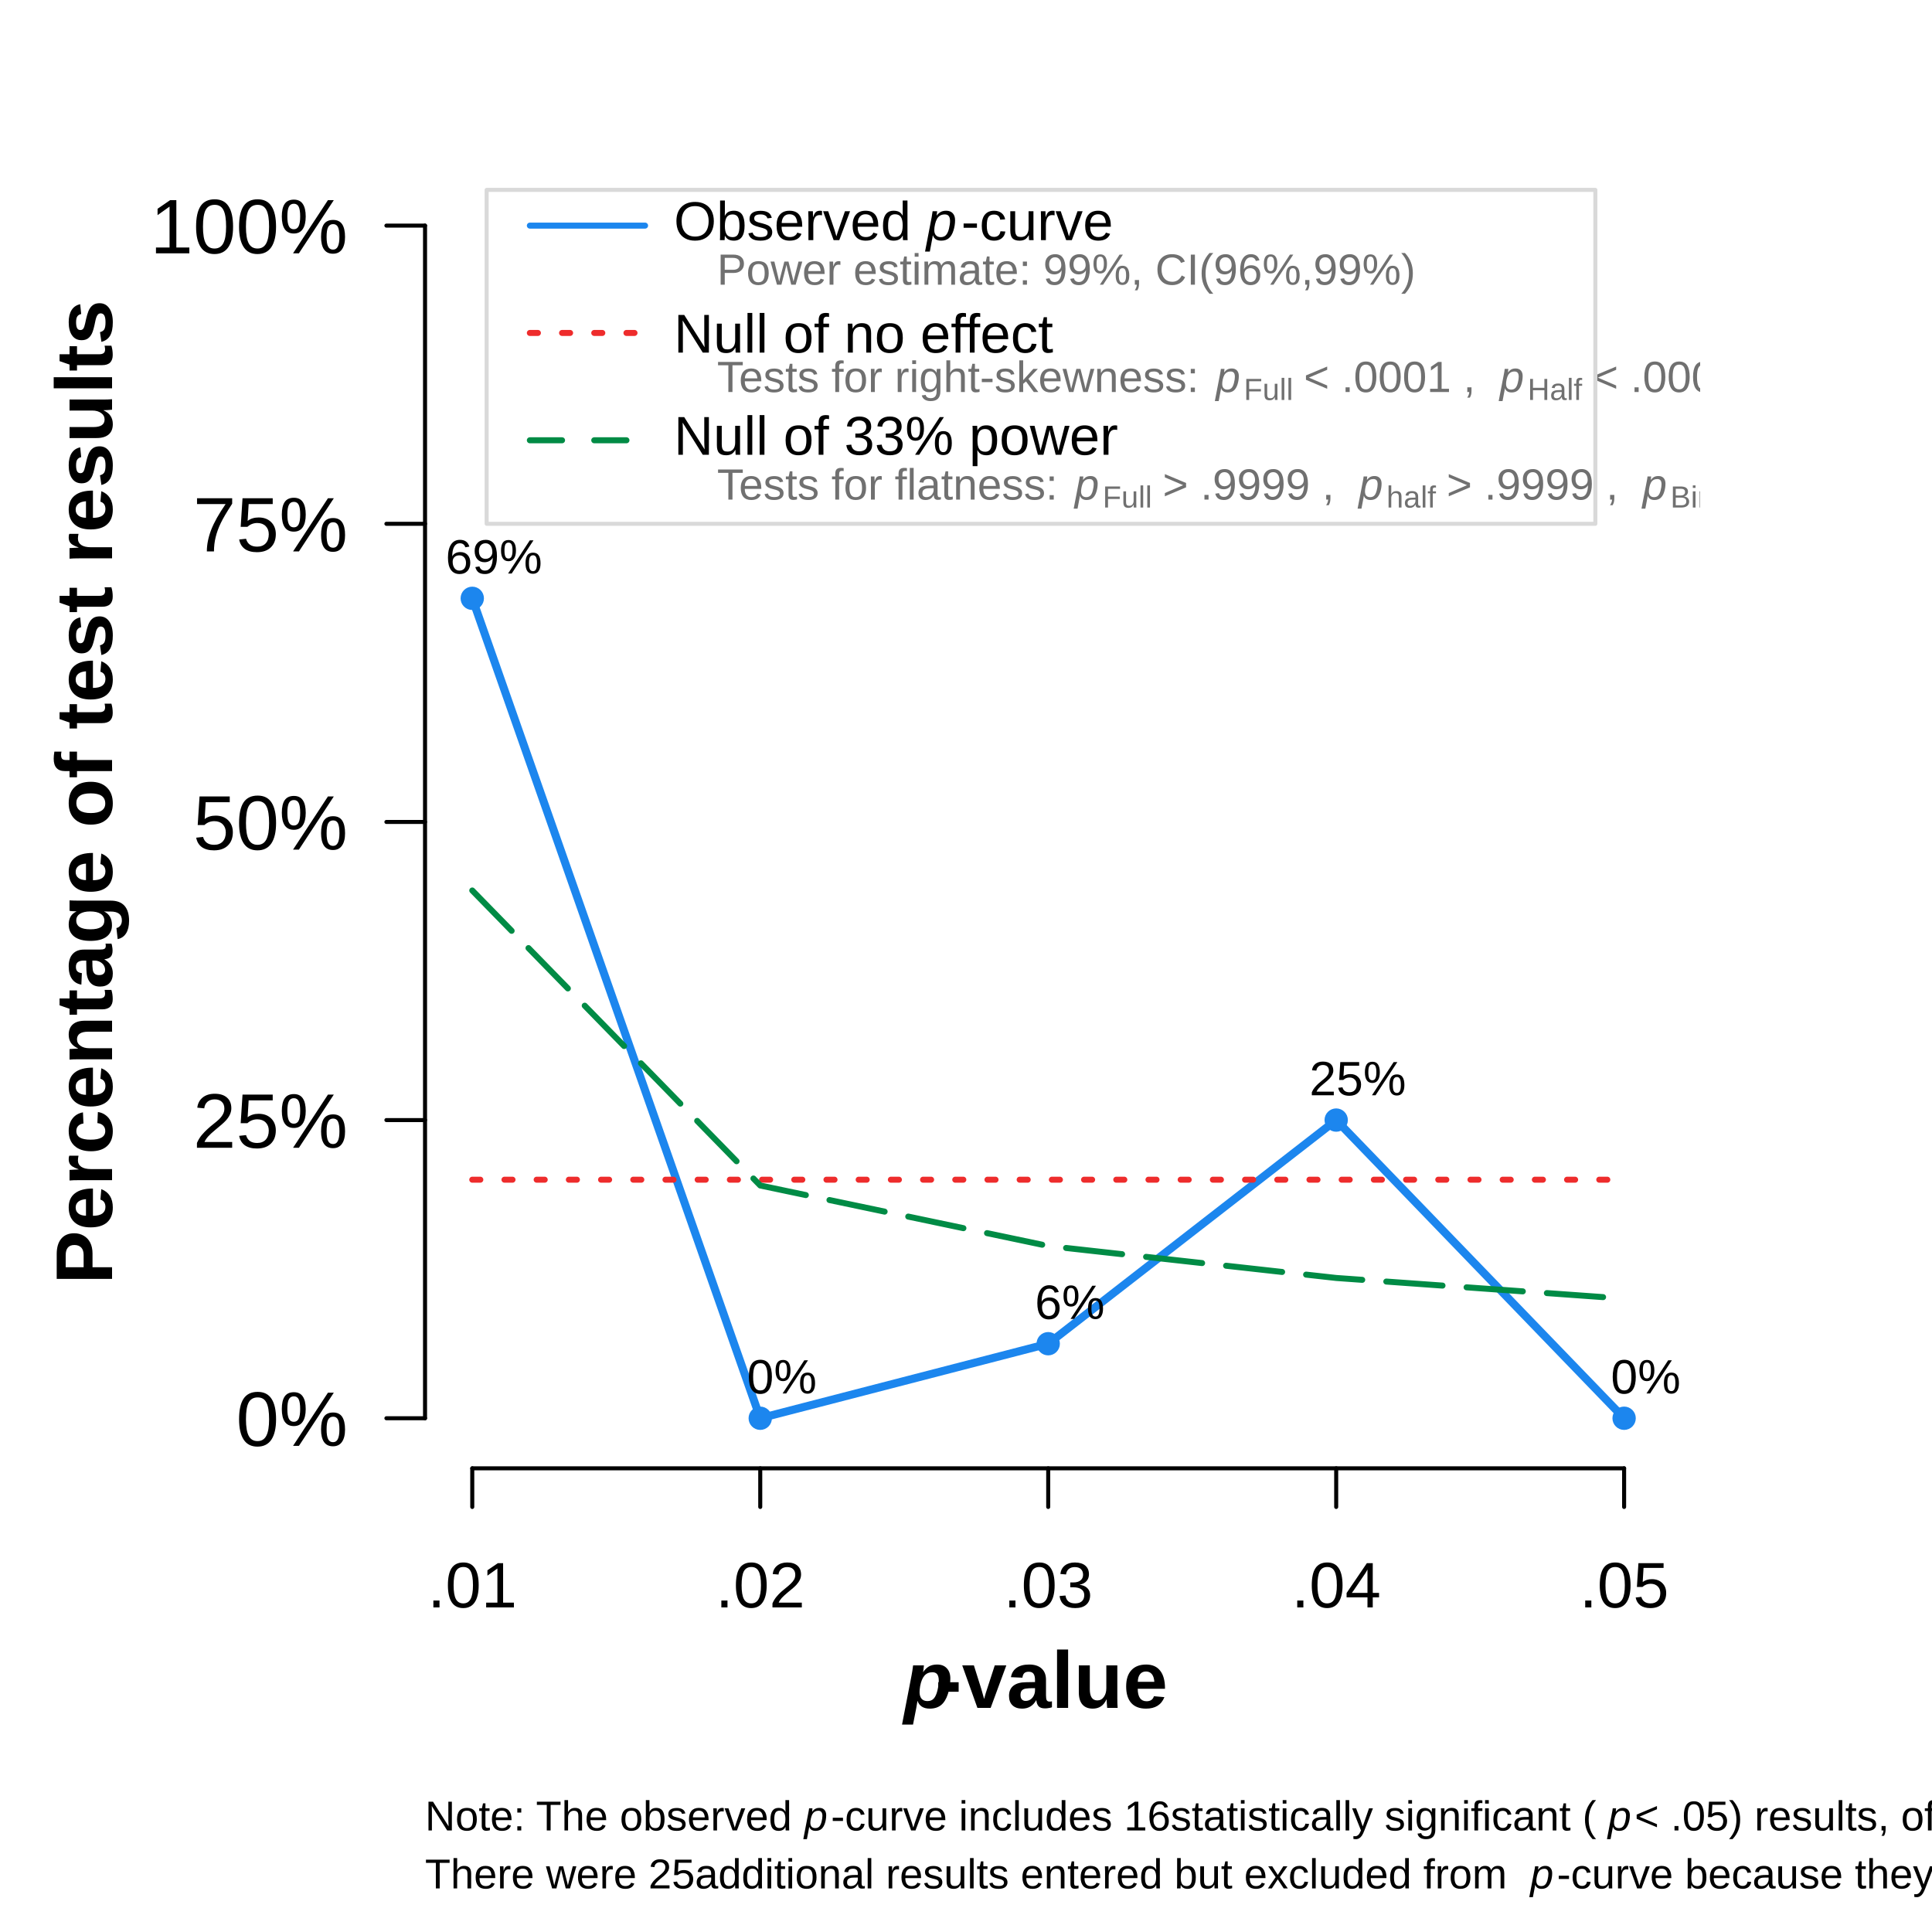
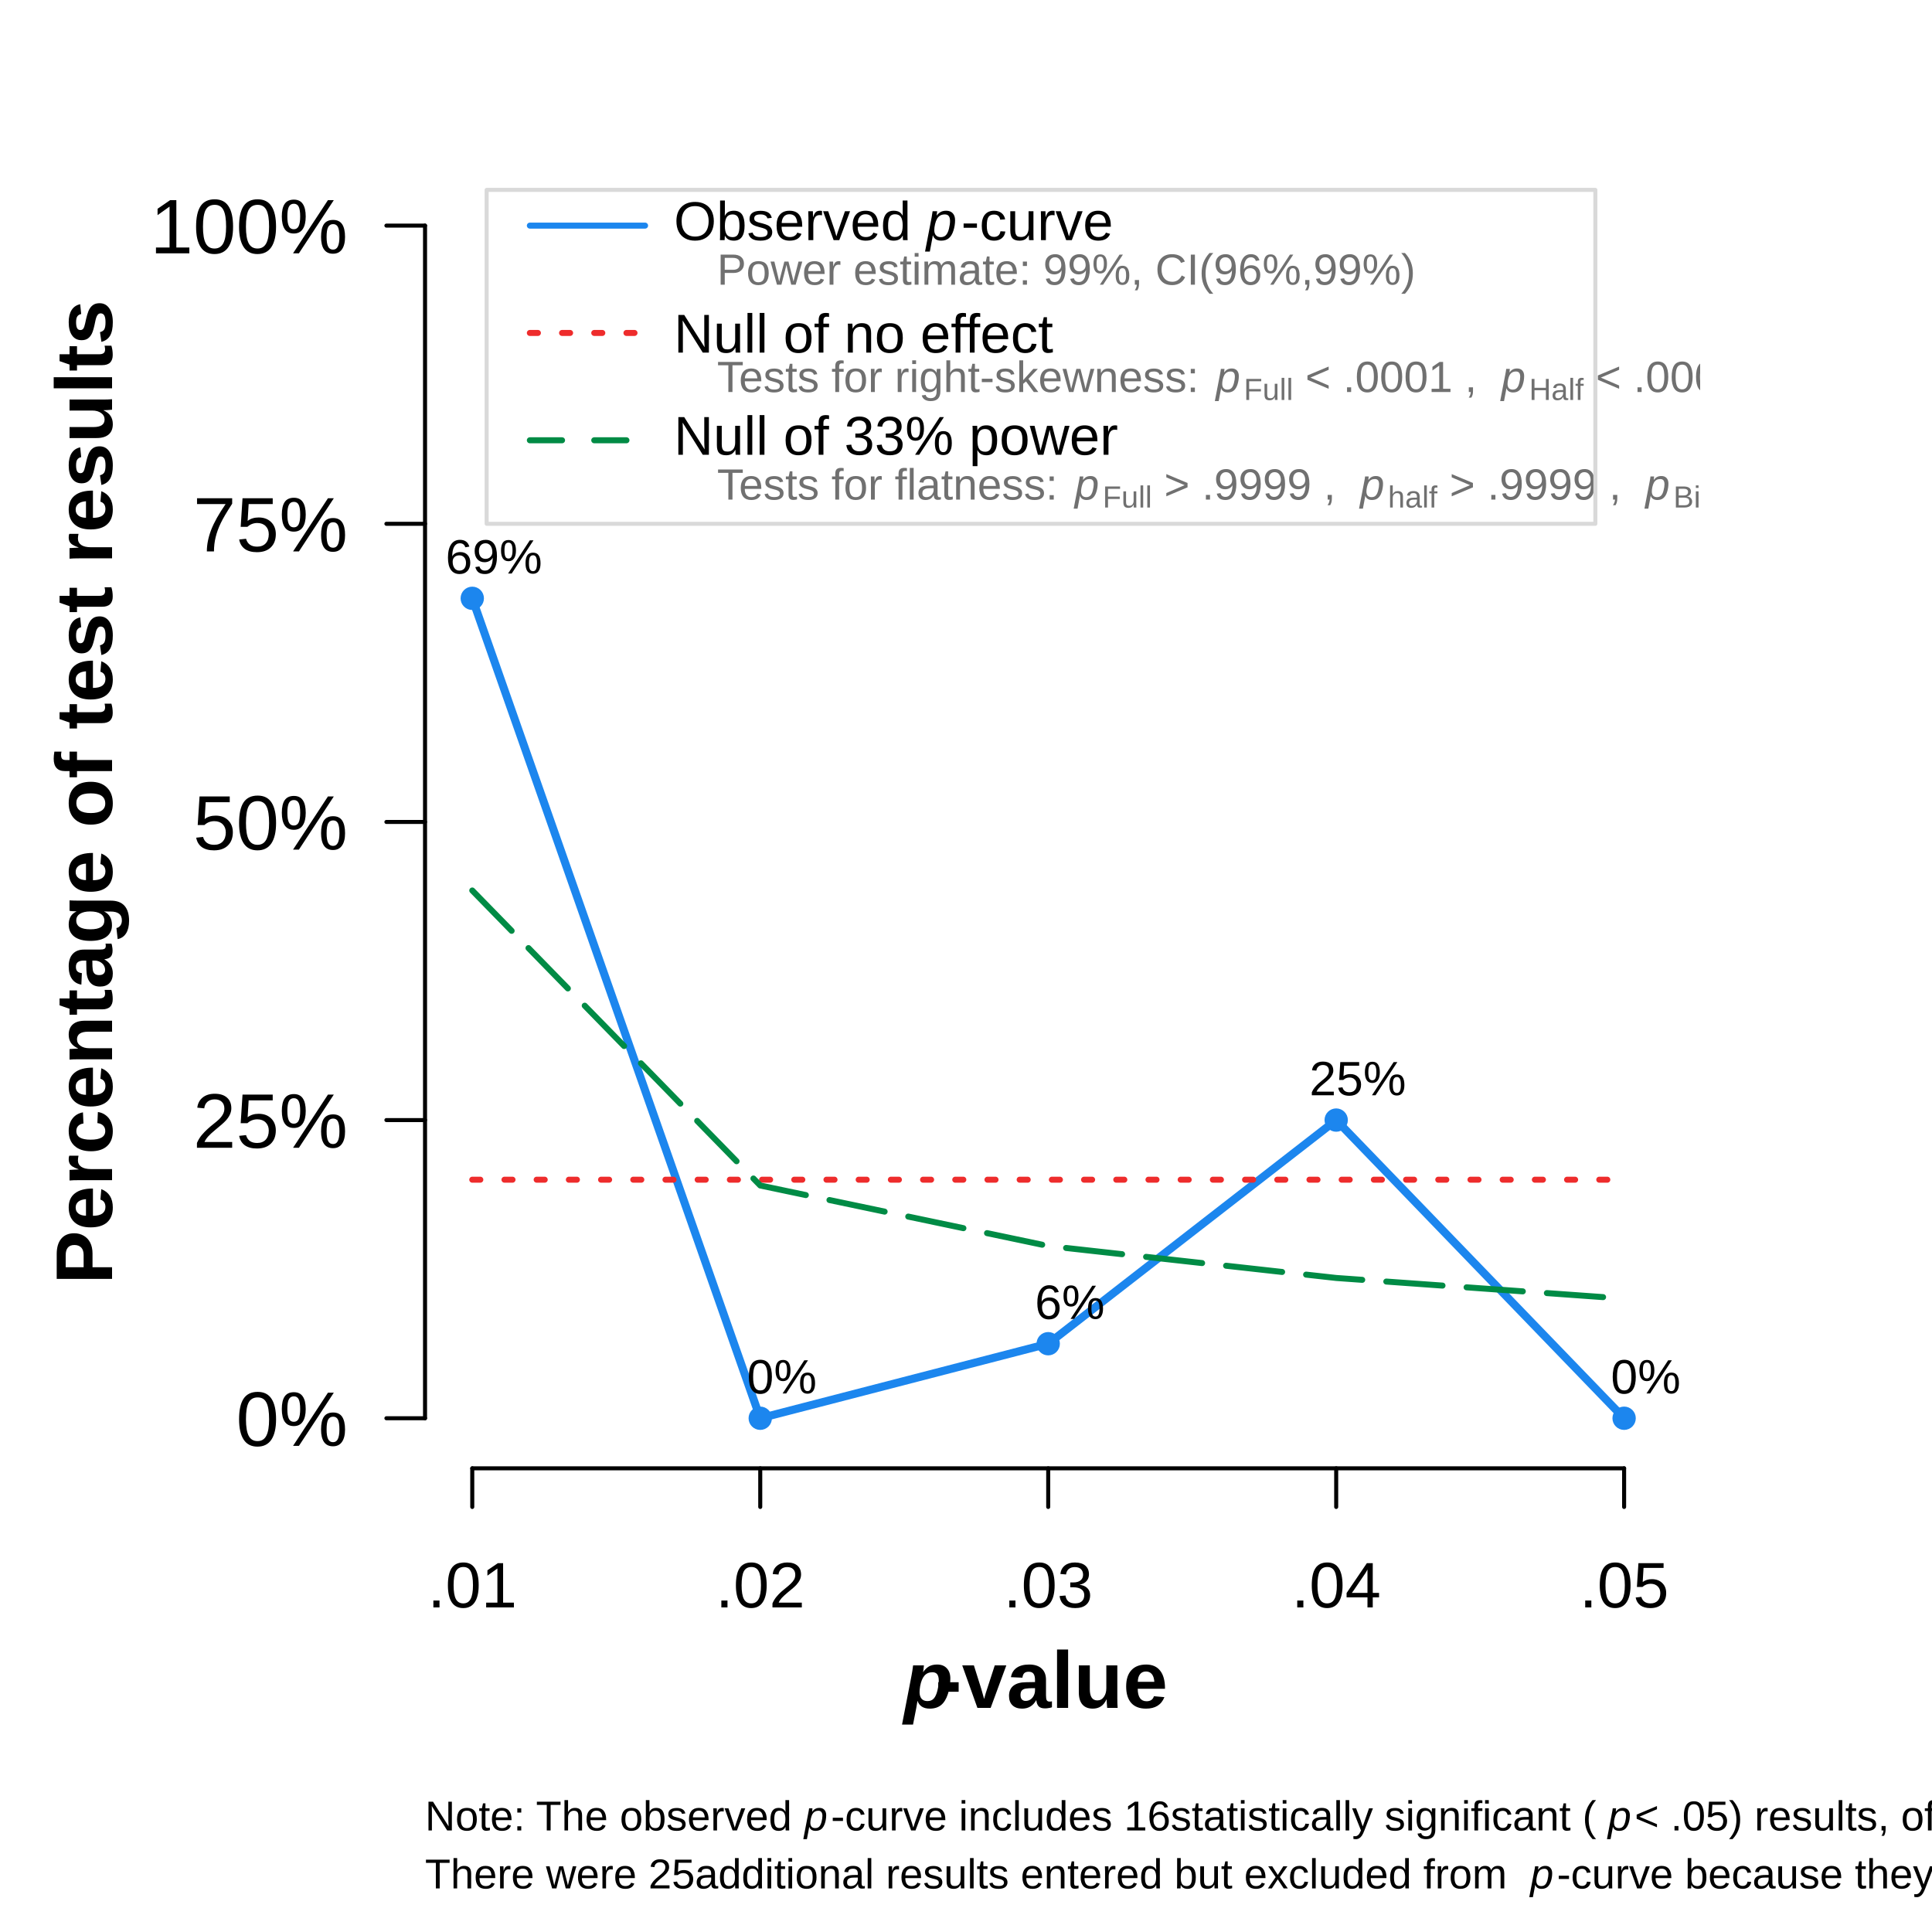
<svg xmlns="http://www.w3.org/2000/svg" viewBox="0 0 360.00 360.00">
  <defs>
    <style type="text/css">
    line, polyline, polygon, path, rect, circle {
      fill: none;
      stroke: #000000;
      stroke-linecap: round;
      stroke-linejoin: round;
      stroke-miterlimit: 10.00;
    }
  </style>
  </defs>
  <rect width="100%" height="100%" style="stroke: none; fill: #FFFFFF;" />
  <defs>
    <clipPath id="cpNzkuMjB8MzE2LjgwfDI3My42MHwyMS42MA==">
      <rect x="79.20" y="21.60" width="237.60" height="252.00" />
    </clipPath>
  </defs>
  <polyline points="88.00,111.49 141.66,264.27 195.32,250.38 248.98,208.71 302.63,264.27 " style="stroke-width: 1.50; stroke: #1C86EE;" clip-path="url(#cpNzkuMjB8MzE2LjgwfDI3My42MHwyMS42MA==)" />
  <defs>
    <clipPath id="cpMC4wMHwzNjAuMDB8MzYwLjAwfDAuMDA=">
      <rect x="0.00" y="0.00" width="360.00" height="360.00" />
    </clipPath>
  </defs>
  <line x1="88.00" y1="273.60" x2="302.63" y2="273.60" style="stroke-width: 0.75;" clip-path="url(#cpMC4wMHwzNjAuMDB8MzYwLjAwfDAuMDA=)" />
  <line x1="88.00" y1="273.60" x2="88.00" y2="280.80" style="stroke-width: 0.75;" clip-path="url(#cpMC4wMHwzNjAuMDB8MzYwLjAwfDAuMDA=)" />
  <line x1="141.66" y1="273.60" x2="141.66" y2="280.80" style="stroke-width: 0.75;" clip-path="url(#cpMC4wMHwzNjAuMDB8MzYwLjAwfDAuMDA=)" />
  <line x1="195.32" y1="273.60" x2="195.32" y2="280.80" style="stroke-width: 0.75;" clip-path="url(#cpMC4wMHwzNjAuMDB8MzYwLjAwfDAuMDA=)" />
  <line x1="248.98" y1="273.60" x2="248.98" y2="280.80" style="stroke-width: 0.75;" clip-path="url(#cpMC4wMHwzNjAuMDB8MzYwLjAwfDAuMDA=)" />
  <line x1="302.63" y1="273.60" x2="302.63" y2="280.80" style="stroke-width: 0.75;" clip-path="url(#cpMC4wMHwzNjAuMDB8MzYwLjAwfDAuMDA=)" />
  <g clip-path="url(#cpMC4wMHwzNjAuMDB8MzYwLjAwfDAuMDA=)">
    <text x="79.66" y="299.52" style="font-size: 12.00px; font-family: Arial;" textLength="16.68px" lengthAdjust="spacingAndGlyphs">.01</text>
  </g>
  <g clip-path="url(#cpMC4wMHwzNjAuMDB8MzYwLjAwfDAuMDA=)">
    <text x="133.32" y="299.52" style="font-size: 12.00px; font-family: Arial;" textLength="16.68px" lengthAdjust="spacingAndGlyphs">.02</text>
  </g>
  <g clip-path="url(#cpMC4wMHwzNjAuMDB8MzYwLjAwfDAuMDA=)">
    <text x="186.98" y="299.52" style="font-size: 12.00px; font-family: Arial;" textLength="16.68px" lengthAdjust="spacingAndGlyphs">.03</text>
  </g>
  <g clip-path="url(#cpMC4wMHwzNjAuMDB8MzYwLjAwfDAuMDA=)">
    <text x="240.63" y="299.52" style="font-size: 12.00px; font-family: Arial;" textLength="16.68px" lengthAdjust="spacingAndGlyphs">.04</text>
  </g>
  <g clip-path="url(#cpMC4wMHwzNjAuMDB8MzYwLjAwfDAuMDA=)">
    <text x="294.29" y="299.52" style="font-size: 12.00px; font-family: Arial;" textLength="16.68px" lengthAdjust="spacingAndGlyphs">.05</text>
  </g>
  <line x1="79.20" y1="264.27" x2="79.20" y2="42.04" style="stroke-width: 0.75;" clip-path="url(#cpMC4wMHwzNjAuMDB8MzYwLjAwfDAuMDA=)" />
  <line x1="79.20" y1="264.27" x2="72.00" y2="264.27" style="stroke-width: 0.75;" clip-path="url(#cpMC4wMHwzNjAuMDB8MzYwLjAwfDAuMDA=)" />
  <line x1="79.20" y1="208.71" x2="72.00" y2="208.71" style="stroke-width: 0.75;" clip-path="url(#cpMC4wMHwzNjAuMDB8MzYwLjAwfDAuMDA=)" />
  <line x1="79.20" y1="153.16" x2="72.00" y2="153.16" style="stroke-width: 0.75;" clip-path="url(#cpMC4wMHwzNjAuMDB8MzYwLjAwfDAuMDA=)" />
  <line x1="79.20" y1="97.60" x2="72.00" y2="97.60" style="stroke-width: 0.75;" clip-path="url(#cpMC4wMHwzNjAuMDB8MzYwLjAwfDAuMDA=)" />
  <line x1="79.20" y1="42.04" x2="72.00" y2="42.04" style="stroke-width: 0.75;" clip-path="url(#cpMC4wMHwzNjAuMDB8MzYwLjAwfDAuMDA=)" />
  <g clip-path="url(#cpMC4wMHwzNjAuMDB8MzYwLjAwfDAuMDA=)">
    <text x="43.99" y="269.42" style="font-size: 14.40px; font-family: Arial;" textLength="20.81px" lengthAdjust="spacingAndGlyphs">0%</text>
  </g>
  <g clip-path="url(#cpMC4wMHwzNjAuMDB8MzYwLjAwfDAuMDA=)">
    <text x="35.98" y="213.87" style="font-size: 14.40px; font-family: Arial;" textLength="28.82px" lengthAdjust="spacingAndGlyphs">25%</text>
  </g>
  <g clip-path="url(#cpMC4wMHwzNjAuMDB8MzYwLjAwfDAuMDA=)">
    <text x="35.98" y="158.31" style="font-size: 14.40px; font-family: Arial;" textLength="28.82px" lengthAdjust="spacingAndGlyphs">50%</text>
  </g>
  <g clip-path="url(#cpMC4wMHwzNjAuMDB8MzYwLjAwfDAuMDA=)">
    <text x="35.98" y="102.75" style="font-size: 14.40px; font-family: Arial;" textLength="28.82px" lengthAdjust="spacingAndGlyphs">75%</text>
  </g>
  <g clip-path="url(#cpMC4wMHwzNjAuMDB8MzYwLjAwfDAuMDA=)">
    <text x="27.97" y="47.20" style="font-size: 14.40px; font-family: Arial;" textLength="36.83px" lengthAdjust="spacingAndGlyphs">100%</text>
  </g>
  <g clip-path="url(#cpMC4wMHwzNjAuMDB8MzYwLjAwfDAuMDA=)">
    <text transform="translate(20.88,239.30) rotate(-90)" style="font-size: 15.00px; font-weight: bold; font-family: Arial;" textLength="183.40px" lengthAdjust="spacingAndGlyphs">Percentage of test results</text>
  </g>
  <g clip-path="url(#cpMC4wMHwzNjAuMDB8MzYwLjAwfDAuMDA=)">
    <text x="168.41" y="318.24" style="font-size: 15.00px; font-weight: bold; font-style: italic; font-family: Arial;" textLength="59.17px" lengthAdjust="spacingAndGlyphs">p            </text>
  </g>
  <g clip-path="url(#cpMC4wMHwzNjAuMDB8MzYwLjAwfDAuMDA=)">
    <text x="174.24" y="318.24" style="font-size: 15.00px; font-weight: bold; font-family: Arial;" textLength="47.52px" lengthAdjust="spacingAndGlyphs"> -value</text>
  </g>
  <defs>
    <clipPath id="cpNzkuMjB8MzE2LjgwfDI3My42MHwyMS42MA==">
      <rect x="79.20" y="21.60" width="237.60" height="252.00" />
    </clipPath>
  </defs>
  <circle cx="88.00" cy="111.49" r="1.80" style="stroke-width: 0.75; stroke: #1C86EE; fill: #1C86EE;" clip-path="url(#cpNzkuMjB8MzE2LjgwfDI3My42MHwyMS42MA==)" />
  <circle cx="141.66" cy="264.27" r="1.80" style="stroke-width: 0.75; stroke: #1C86EE; fill: #1C86EE;" clip-path="url(#cpNzkuMjB8MzE2LjgwfDI3My42MHwyMS42MA==)" />
  <circle cx="195.32" cy="250.38" r="1.80" style="stroke-width: 0.75; stroke: #1C86EE; fill: #1C86EE;" clip-path="url(#cpNzkuMjB8MzE2LjgwfDI3My42MHwyMS42MA==)" />
  <circle cx="248.98" cy="208.71" r="1.80" style="stroke-width: 0.75; stroke: #1C86EE; fill: #1C86EE;" clip-path="url(#cpNzkuMjB8MzE2LjgwfDI3My42MHwyMS42MA==)" />
  <circle cx="302.63" cy="264.27" r="1.80" style="stroke-width: 0.75; stroke: #1C86EE; fill: #1C86EE;" clip-path="url(#cpNzkuMjB8MzE2LjgwfDI3My42MHwyMS42MA==)" />
  <g clip-path="url(#cpNzkuMjB8MzE2LjgwfDI3My42MHwyMS42MA==)">
    <text x="83.02" y="106.87" style="font-size: 9.00px; font-family: Arial;" textLength="18.01px" lengthAdjust="spacingAndGlyphs">69%</text>
  </g>
  <g clip-path="url(#cpNzkuMjB8MzE2LjgwfDI3My42MHwyMS42MA==)">
    <text x="139.18" y="259.65" style="font-size: 9.00px; font-family: Arial;" textLength="13.01px" lengthAdjust="spacingAndGlyphs">0%</text>
  </g>
  <g clip-path="url(#cpNzkuMjB8MzE2LjgwfDI3My42MHwyMS42MA==)">
    <text x="192.84" y="245.76" style="font-size: 9.00px; font-family: Arial;" textLength="13.01px" lengthAdjust="spacingAndGlyphs">6%</text>
  </g>
  <g clip-path="url(#cpNzkuMjB8MzE2LjgwfDI3My42MHwyMS42MA==)">
    <text x="243.99" y="204.09" style="font-size: 9.00px; font-family: Arial;" textLength="18.01px" lengthAdjust="spacingAndGlyphs">25%</text>
  </g>
  <g clip-path="url(#cpNzkuMjB8MzE2LjgwfDI3My42MHwyMS42MA==)">
    <text x="300.15" y="259.65" style="font-size: 9.00px; font-family: Arial;" textLength="13.01px" lengthAdjust="spacingAndGlyphs">0%</text>
  </g>
  <polyline points="88.00,219.82 141.66,219.82 195.32,219.82 248.98,219.82 302.63,219.82 " style="stroke-width: 1.12; stroke: #EE2C2C; stroke-dasharray: 1.50,4.50;" clip-path="url(#cpNzkuMjB8MzE2LjgwfDI3My42MHwyMS42MA==)" />
  <polyline points="88.00,165.93 141.66,220.90 195.32,232.17 248.98,238.13 302.63,241.98 " style="stroke-width: 1.12; stroke: #008B45; stroke-dasharray: 10.50,4.50;" clip-path="url(#cpNzkuMjB8MzE2LjgwfDI3My42MHwyMS42MA==)" />
  <g clip-path="url(#cpNzkuMjB8MzE2LjgwfDI3My42MHwyMS42MA==)">
    <text x="125.56" y="44.75" style="font-size: 10.20px; font-family: Arial;" textLength="47.06px" lengthAdjust="spacingAndGlyphs">Observed </text>
  </g>
  <g clip-path="url(#cpNzkuMjB8MzE2LjgwfDI3My42MHwyMS42MA==)">
    <text x="172.62" y="44.75" style="font-size: 10.20px; font-style: italic; font-family: Arial;" textLength="5.67px" lengthAdjust="spacingAndGlyphs">p</text>
  </g>
  <g clip-path="url(#cpNzkuMjB8MzE2LjgwfDI3My42MHwyMS42MA==)">
    <text x="179.10" y="44.75" style="font-size: 10.20px; font-family: Arial;" textLength="28.34px" lengthAdjust="spacingAndGlyphs">-curve</text>
  </g>
  <g clip-path="url(#cpNzkuMjB8MzE2LjgwfDI3My42MHwyMS42MA==)">
    <text x="133.61" y="53.05" style="font-size: 8.16px; fill: #707070; font-family: Arial;" textLength="130.16px" lengthAdjust="spacingAndGlyphs">Power estimate: 99%, CI(96%,99%)</text>
  </g>
  <g clip-path="url(#cpNzkuMjB8MzE2LjgwfDI3My42MHwyMS42MA==)">
    <text x="125.56" y="65.70" style="font-size: 10.20px; font-family: Arial;" textLength="70.87px" lengthAdjust="spacingAndGlyphs">Null of no effect</text>
  </g>
  <g clip-path="url(#cpNzkuMjB8MzE2LjgwfDI3My42MHwyMS42MA==)">
    <text x="133.61" y="73.05" style="font-size: 8.16px; fill: #707070; font-family: Arial;" textLength="92.96px" lengthAdjust="spacingAndGlyphs">Tests for right-skewness: </text>
  </g>
  <g clip-path="url(#cpNzkuMjB8MzE2LjgwfDI3My42MHwyMS42MA==)">
    <text x="226.57" y="73.05" style="font-size: 8.16px; font-style: italic; fill: #707070; font-family: Arial;" textLength="4.54px" lengthAdjust="spacingAndGlyphs">p</text>
  </g>
  <g clip-path="url(#cpNzkuMjB8MzE2LjgwfDI3My42MHwyMS42MA==)">
    <text x="231.76" y="74.53" style="font-size: 5.71px; fill: #707070; font-family: Arial;" textLength="3.49px" lengthAdjust="spacingAndGlyphs">F</text>
  </g>
  <g clip-path="url(#cpNzkuMjB8MzE2LjgwfDI3My42MHwyMS42MA==)">
    <text x="235.25" y="74.53" style="font-size: 5.71px; fill: #707070; font-family: Arial;" textLength="3.18px" lengthAdjust="spacingAndGlyphs">u</text>
  </g>
  <g clip-path="url(#cpNzkuMjB8MzE2LjgwfDI3My42MHwyMS42MA==)">
    <text x="238.42" y="74.53" style="font-size: 5.71px; fill: #707070; font-family: Arial;" textLength="1.27px" lengthAdjust="spacingAndGlyphs">l</text>
  </g>
  <g clip-path="url(#cpNzkuMjB8MzE2LjgwfDI3My42MHwyMS42MA==)">
    <text x="239.69" y="74.53" style="font-size: 5.71px; fill: #707070; font-family: Arial;" textLength="1.27px" lengthAdjust="spacingAndGlyphs">l</text>
  </g>
  <g clip-path="url(#cpNzkuMjB8MzE2LjgwfDI3My42MHwyMS42MA==)">
-     <text x="240.96" y="73.05" style="font-size: 8.16px; fill: #707070; font-family: PT Serif;" textLength="1.98px" lengthAdjust="spacingAndGlyphs"> </text>
-   </g>
-   <g clip-path="url(#cpNzkuMjB8MzE2LjgwfDI3My42MHwyMS42MA==)">
-     <text x="242.94" y="73.05" style="font-size: 8.16px; fill: #707070; font-family: Arial;" textLength="29.72px" lengthAdjust="spacingAndGlyphs"> &lt; .0001</text>
-   </g>
-   <g clip-path="url(#cpNzkuMjB8MzE2LjgwfDI3My42MHwyMS42MA==)">
-     <text x="272.66" y="73.05" style="font-size: 8.16px; fill: #707070; font-family: Arial;" textLength="6.80px" lengthAdjust="spacingAndGlyphs">,  </text>
-   </g>
-   <g clip-path="url(#cpNzkuMjB8MzE2LjgwfDI3My42MHwyMS42MA==)">
-     <text x="279.46" y="73.05" style="font-size: 8.16px; font-style: italic; fill: #707070; font-family: Arial;" textLength="4.54px" lengthAdjust="spacingAndGlyphs">p</text>
-   </g>
-   <g clip-path="url(#cpNzkuMjB8MzE2LjgwfDI3My42MHwyMS42MA==)">
-     <text x="284.65" y="74.53" style="font-size: 5.71px; fill: #707070; font-family: Arial;" textLength="4.13px" lengthAdjust="spacingAndGlyphs">H</text>
-   </g>
-   <g clip-path="url(#cpNzkuMjB8MzE2LjgwfDI3My42MHwyMS42MA==)">
-     <text x="288.78" y="74.53" style="font-size: 5.71px; fill: #707070; font-family: Arial;" textLength="3.18px" lengthAdjust="spacingAndGlyphs">a</text>
-   </g>
-   <g clip-path="url(#cpNzkuMjB8MzE2LjgwfDI3My42MHwyMS42MA==)">
-     <text x="291.95" y="74.53" style="font-size: 5.71px; fill: #707070; font-family: Arial;" textLength="1.27px" lengthAdjust="spacingAndGlyphs">l</text>
-   </g>
-   <g clip-path="url(#cpNzkuMjB8MzE2LjgwfDI3My42MHwyMS42MA==)">
-     <text x="293.22" y="74.53" style="font-size: 5.71px; fill: #707070; font-family: Arial;" textLength="1.59px" lengthAdjust="spacingAndGlyphs">f</text>
-   </g>
-   <g clip-path="url(#cpNzkuMjB8MzE2LjgwfDI3My42MHwyMS42MA==)">
-     <text x="294.81" y="73.05" style="font-size: 8.16px; fill: #707070; font-family: PT Serif;" textLength="1.98px" lengthAdjust="spacingAndGlyphs"> </text>
-   </g>
-   <g clip-path="url(#cpNzkuMjB8MzE2LjgwfDI3My42MHwyMS42MA==)">
-     <text x="296.79" y="73.05" style="font-size: 8.16px; fill: #707070; font-family: Arial;" textLength="29.72px" lengthAdjust="spacingAndGlyphs"> &lt; .0001</text>
+     <text x="240.96" y="73.05" style="font-size: 8.16px; fill: #707070; font-family: Century Gothic;" textLength="2.26px" lengthAdjust="spacingAndGlyphs"> </text>
+   </g>
+   <g clip-path="url(#cpNzkuMjB8MzE2LjgwfDI3My42MHwyMS42MA==)">
+     <text x="243.22" y="73.05" style="font-size: 8.16px; fill: #707070; font-family: Arial;" textLength="29.72px" lengthAdjust="spacingAndGlyphs"> &lt; .0001</text>
+   </g>
+   <g clip-path="url(#cpNzkuMjB8MzE2LjgwfDI3My42MHwyMS42MA==)">
+     <text x="272.94" y="73.05" style="font-size: 8.16px; fill: #707070; font-family: Arial;" textLength="6.80px" lengthAdjust="spacingAndGlyphs">,  </text>
+   </g>
+   <g clip-path="url(#cpNzkuMjB8MzE2LjgwfDI3My42MHwyMS42MA==)">
+     <text x="279.74" y="73.05" style="font-size: 8.16px; font-style: italic; fill: #707070; font-family: Arial;" textLength="4.54px" lengthAdjust="spacingAndGlyphs">p</text>
+   </g>
+   <g clip-path="url(#cpNzkuMjB8MzE2LjgwfDI3My42MHwyMS42MA==)">
+     <text x="284.93" y="74.53" style="font-size: 5.71px; fill: #707070; font-family: Arial;" textLength="4.13px" lengthAdjust="spacingAndGlyphs">H</text>
+   </g>
+   <g clip-path="url(#cpNzkuMjB8MzE2LjgwfDI3My42MHwyMS42MA==)">
+     <text x="289.05" y="74.53" style="font-size: 5.71px; fill: #707070; font-family: Arial;" textLength="3.18px" lengthAdjust="spacingAndGlyphs">a</text>
+   </g>
+   <g clip-path="url(#cpNzkuMjB8MzE2LjgwfDI3My42MHwyMS42MA==)">
+     <text x="292.23" y="74.53" style="font-size: 5.71px; fill: #707070; font-family: Arial;" textLength="1.27px" lengthAdjust="spacingAndGlyphs">l</text>
+   </g>
+   <g clip-path="url(#cpNzkuMjB8MzE2LjgwfDI3My42MHwyMS42MA==)">
+     <text x="293.50" y="74.53" style="font-size: 5.71px; fill: #707070; font-family: Arial;" textLength="1.59px" lengthAdjust="spacingAndGlyphs">f</text>
+   </g>
+   <g clip-path="url(#cpNzkuMjB8MzE2LjgwfDI3My42MHwyMS42MA==)">
+     <text x="295.09" y="73.05" style="font-size: 8.16px; fill: #707070; font-family: Century Gothic;" textLength="2.26px" lengthAdjust="spacingAndGlyphs"> </text>
+   </g>
+   <g clip-path="url(#cpNzkuMjB8MzE2LjgwfDI3My42MHwyMS42MA==)">
+     <text x="297.34" y="73.05" style="font-size: 8.16px; fill: #707070; font-family: Arial;" textLength="29.72px" lengthAdjust="spacingAndGlyphs"> &lt; .0001</text>
  </g>
  <g clip-path="url(#cpNzkuMjB8MzE2LjgwfDI3My42MHwyMS42MA==)">
    <text x="125.56" y="84.74" style="font-size: 10.20px; font-family: Arial;" textLength="82.78px" lengthAdjust="spacingAndGlyphs">Null of 33% power</text>
  </g>
  <g clip-path="url(#cpNzkuMjB8MzE2LjgwfDI3My42MHwyMS42MA==)">
    <text x="133.61" y="93.09" style="font-size: 8.16px; fill: #707070; font-family: Arial;" textLength="66.66px" lengthAdjust="spacingAndGlyphs">Tests for flatness: </text>
  </g>
  <g clip-path="url(#cpNzkuMjB8MzE2LjgwfDI3My42MHwyMS42MA==)">
    <text x="200.27" y="93.09" style="font-size: 8.16px; font-style: italic; fill: #707070; font-family: Arial;" textLength="4.54px" lengthAdjust="spacingAndGlyphs">p</text>
  </g>
  <g clip-path="url(#cpNzkuMjB8MzE2LjgwfDI3My42MHwyMS42MA==)">
    <text x="205.46" y="94.57" style="font-size: 5.71px; fill: #707070; font-family: Arial;" textLength="3.49px" lengthAdjust="spacingAndGlyphs">F</text>
  </g>
  <g clip-path="url(#cpNzkuMjB8MzE2LjgwfDI3My42MHwyMS42MA==)">
    <text x="208.95" y="94.57" style="font-size: 5.71px; fill: #707070; font-family: Arial;" textLength="3.18px" lengthAdjust="spacingAndGlyphs">u</text>
  </g>
  <g clip-path="url(#cpNzkuMjB8MzE2LjgwfDI3My42MHwyMS42MA==)">
    <text x="212.13" y="94.57" style="font-size: 5.71px; fill: #707070; font-family: Arial;" textLength="1.27px" lengthAdjust="spacingAndGlyphs">l</text>
  </g>
  <g clip-path="url(#cpNzkuMjB8MzE2LjgwfDI3My42MHwyMS42MA==)">
    <text x="213.39" y="94.57" style="font-size: 5.71px; fill: #707070; font-family: Arial;" textLength="1.27px" lengthAdjust="spacingAndGlyphs">l</text>
  </g>
  <g clip-path="url(#cpNzkuMjB8MzE2LjgwfDI3My42MHwyMS42MA==)">
-     <text x="214.66" y="93.09" style="font-size: 8.16px; fill: #707070; font-family: PT Serif;" textLength="1.98px" lengthAdjust="spacingAndGlyphs"> </text>
-   </g>
-   <g clip-path="url(#cpNzkuMjB8MzE2LjgwfDI3My42MHwyMS42MA==)">
-     <text x="216.65" y="93.09" style="font-size: 8.16px; fill: #707070; font-family: Arial;" textLength="29.72px" lengthAdjust="spacingAndGlyphs"> &gt; .9999</text>
-   </g>
-   <g clip-path="url(#cpNzkuMjB8MzE2LjgwfDI3My42MHwyMS42MA==)">
-     <text x="246.37" y="93.09" style="font-size: 8.16px; fill: #707070; font-family: Arial;" textLength="6.80px" lengthAdjust="spacingAndGlyphs">,  </text>
-   </g>
-   <g clip-path="url(#cpNzkuMjB8MzE2LjgwfDI3My42MHwyMS42MA==)">
-     <text x="253.17" y="93.09" style="font-size: 8.16px; font-style: italic; fill: #707070; font-family: Arial;" textLength="4.54px" lengthAdjust="spacingAndGlyphs">p</text>
-   </g>
-   <g clip-path="url(#cpNzkuMjB8MzE2LjgwfDI3My42MHwyMS42MA==)">
-     <text x="258.35" y="94.57" style="font-size: 5.71px; fill: #707070; font-family: Arial;" textLength="3.18px" lengthAdjust="spacingAndGlyphs">h</text>
-   </g>
-   <g clip-path="url(#cpNzkuMjB8MzE2LjgwfDI3My42MHwyMS42MA==)">
-     <text x="261.53" y="94.57" style="font-size: 5.71px; fill: #707070; font-family: Arial;" textLength="3.18px" lengthAdjust="spacingAndGlyphs">a</text>
-   </g>
-   <g clip-path="url(#cpNzkuMjB8MzE2LjgwfDI3My42MHwyMS42MA==)">
-     <text x="264.71" y="94.57" style="font-size: 5.71px; fill: #707070; font-family: Arial;" textLength="1.27px" lengthAdjust="spacingAndGlyphs">l</text>
-   </g>
-   <g clip-path="url(#cpNzkuMjB8MzE2LjgwfDI3My42MHwyMS42MA==)">
-     <text x="265.98" y="94.57" style="font-size: 5.71px; fill: #707070; font-family: Arial;" textLength="1.59px" lengthAdjust="spacingAndGlyphs">f</text>
-   </g>
-   <g clip-path="url(#cpNzkuMjB8MzE2LjgwfDI3My42MHwyMS42MA==)">
-     <text x="267.56" y="93.09" style="font-size: 8.16px; fill: #707070; font-family: PT Serif;" textLength="1.98px" lengthAdjust="spacingAndGlyphs"> </text>
-   </g>
-   <g clip-path="url(#cpNzkuMjB8MzE2LjgwfDI3My42MHwyMS42MA==)">
-     <text x="269.55" y="93.09" style="font-size: 8.16px; fill: #707070; font-family: Arial;" textLength="29.72px" lengthAdjust="spacingAndGlyphs"> &gt; .9999</text>
-   </g>
-   <g clip-path="url(#cpNzkuMjB8MzE2LjgwfDI3My42MHwyMS42MA==)">
-     <text x="299.27" y="93.09" style="font-size: 8.16px; fill: #707070; font-family: Arial;" textLength="6.80px" lengthAdjust="spacingAndGlyphs">,  </text>
-   </g>
-   <g clip-path="url(#cpNzkuMjB8MzE2LjgwfDI3My42MHwyMS42MA==)">
-     <text x="306.07" y="93.09" style="font-size: 8.16px; font-style: italic; fill: #707070; font-family: Arial;" textLength="4.54px" lengthAdjust="spacingAndGlyphs">p</text>
-   </g>
-   <g clip-path="url(#cpNzkuMjB8MzE2LjgwfDI3My42MHwyMS42MA==)">
-     <text x="311.25" y="94.57" style="font-size: 5.71px; fill: #707070; font-family: Arial;" textLength="3.81px" lengthAdjust="spacingAndGlyphs">B</text>
-   </g>
-   <g clip-path="url(#cpNzkuMjB8MzE2LjgwfDI3My42MHwyMS42MA==)">
-     <text x="315.06" y="94.57" style="font-size: 5.71px; fill: #707070; font-family: Arial;" textLength="1.27px" lengthAdjust="spacingAndGlyphs">i</text>
-   </g>
-   <g clip-path="url(#cpNzkuMjB8MzE2LjgwfDI3My42MHwyMS42MA==)">
-     <text x="316.33" y="94.57" style="font-size: 5.71px; fill: #707070; font-family: Arial;" textLength="3.18px" lengthAdjust="spacingAndGlyphs">n</text>
-   </g>
-   <g clip-path="url(#cpNzkuMjB8MzE2LjgwfDI3My42MHwyMS42MA==)">
-     <text x="319.51" y="94.57" style="font-size: 5.71px; fill: #707070; font-family: Arial;" textLength="3.18px" lengthAdjust="spacingAndGlyphs">o</text>
-   </g>
-   <g clip-path="url(#cpNzkuMjB8MzE2LjgwfDI3My42MHwyMS42MA==)">
-     <text x="322.69" y="94.57" style="font-size: 5.71px; fill: #707070; font-family: Arial;" textLength="4.76px" lengthAdjust="spacingAndGlyphs">m</text>
-   </g>
-   <g clip-path="url(#cpNzkuMjB8MzE2LjgwfDI3My42MHwyMS42MA==)">
-     <text x="327.45" y="94.57" style="font-size: 5.71px; fill: #707070; font-family: Arial;" textLength="1.27px" lengthAdjust="spacingAndGlyphs">i</text>
-   </g>
-   <g clip-path="url(#cpNzkuMjB8MzE2LjgwfDI3My42MHwyMS42MA==)">
-     <text x="328.71" y="94.57" style="font-size: 5.71px; fill: #707070; font-family: Arial;" textLength="3.18px" lengthAdjust="spacingAndGlyphs">a</text>
-   </g>
-   <g clip-path="url(#cpNzkuMjB8MzE2LjgwfDI3My42MHwyMS42MA==)">
-     <text x="331.89" y="94.57" style="font-size: 5.71px; fill: #707070; font-family: Arial;" textLength="1.27px" lengthAdjust="spacingAndGlyphs">l</text>
-   </g>
-   <g clip-path="url(#cpNzkuMjB8MzE2LjgwfDI3My42MHwyMS42MA==)">
-     <text x="333.16" y="93.09" style="font-size: 8.16px; fill: #707070; font-family: PT Serif;" textLength="1.98px" lengthAdjust="spacingAndGlyphs"> </text>
-   </g>
-   <g clip-path="url(#cpNzkuMjB8MzE2LjgwfDI3My42MHwyMS42MA==)">
-     <text x="335.14" y="93.09" style="font-size: 8.16px; fill: #707070; font-family: Arial;" textLength="27.45px" lengthAdjust="spacingAndGlyphs">= .4998</text>
+     <text x="214.66" y="93.09" style="font-size: 8.16px; fill: #707070; font-family: Century Gothic;" textLength="2.26px" lengthAdjust="spacingAndGlyphs"> </text>
+   </g>
+   <g clip-path="url(#cpNzkuMjB8MzE2LjgwfDI3My42MHwyMS42MA==)">
+     <text x="216.92" y="93.09" style="font-size: 8.16px; fill: #707070; font-family: Arial;" textLength="29.72px" lengthAdjust="spacingAndGlyphs"> &gt; .9999</text>
+   </g>
+   <g clip-path="url(#cpNzkuMjB8MzE2LjgwfDI3My42MHwyMS42MA==)">
+     <text x="246.64" y="93.09" style="font-size: 8.16px; fill: #707070; font-family: Arial;" textLength="6.80px" lengthAdjust="spacingAndGlyphs">,  </text>
+   </g>
+   <g clip-path="url(#cpNzkuMjB8MzE2LjgwfDI3My42MHwyMS42MA==)">
+     <text x="253.44" y="93.09" style="font-size: 8.16px; font-style: italic; fill: #707070; font-family: Arial;" textLength="4.54px" lengthAdjust="spacingAndGlyphs">p</text>
+   </g>
+   <g clip-path="url(#cpNzkuMjB8MzE2LjgwfDI3My42MHwyMS42MA==)">
+     <text x="258.63" y="94.57" style="font-size: 5.71px; fill: #707070; font-family: Arial;" textLength="3.18px" lengthAdjust="spacingAndGlyphs">h</text>
+   </g>
+   <g clip-path="url(#cpNzkuMjB8MzE2LjgwfDI3My42MHwyMS42MA==)">
+     <text x="261.81" y="94.57" style="font-size: 5.71px; fill: #707070; font-family: Arial;" textLength="3.18px" lengthAdjust="spacingAndGlyphs">a</text>
+   </g>
+   <g clip-path="url(#cpNzkuMjB8MzE2LjgwfDI3My42MHwyMS42MA==)">
+     <text x="264.98" y="94.57" style="font-size: 5.71px; fill: #707070; font-family: Arial;" textLength="1.27px" lengthAdjust="spacingAndGlyphs">l</text>
+   </g>
+   <g clip-path="url(#cpNzkuMjB8MzE2LjgwfDI3My42MHwyMS42MA==)">
+     <text x="266.25" y="94.57" style="font-size: 5.71px; fill: #707070; font-family: Arial;" textLength="1.59px" lengthAdjust="spacingAndGlyphs">f</text>
+   </g>
+   <g clip-path="url(#cpNzkuMjB8MzE2LjgwfDI3My42MHwyMS42MA==)">
+     <text x="267.84" y="93.09" style="font-size: 8.16px; fill: #707070; font-family: Century Gothic;" textLength="2.26px" lengthAdjust="spacingAndGlyphs"> </text>
+   </g>
+   <g clip-path="url(#cpNzkuMjB8MzE2LjgwfDI3My42MHwyMS42MA==)">
+     <text x="270.10" y="93.09" style="font-size: 8.16px; fill: #707070; font-family: Arial;" textLength="29.72px" lengthAdjust="spacingAndGlyphs"> &gt; .9999</text>
+   </g>
+   <g clip-path="url(#cpNzkuMjB8MzE2LjgwfDI3My42MHwyMS42MA==)">
+     <text x="299.82" y="93.09" style="font-size: 8.16px; fill: #707070; font-family: Arial;" textLength="6.80px" lengthAdjust="spacingAndGlyphs">,  </text>
+   </g>
+   <g clip-path="url(#cpNzkuMjB8MzE2LjgwfDI3My42MHwyMS42MA==)">
+     <text x="306.62" y="93.09" style="font-size: 8.16px; font-style: italic; fill: #707070; font-family: Arial;" textLength="4.54px" lengthAdjust="spacingAndGlyphs">p</text>
+   </g>
+   <g clip-path="url(#cpNzkuMjB8MzE2LjgwfDI3My42MHwyMS42MA==)">
+     <text x="311.81" y="94.57" style="font-size: 5.71px; fill: #707070; font-family: Arial;" textLength="3.81px" lengthAdjust="spacingAndGlyphs">B</text>
+   </g>
+   <g clip-path="url(#cpNzkuMjB8MzE2LjgwfDI3My42MHwyMS42MA==)">
+     <text x="315.62" y="94.57" style="font-size: 5.71px; fill: #707070; font-family: Arial;" textLength="1.27px" lengthAdjust="spacingAndGlyphs">i</text>
+   </g>
+   <g clip-path="url(#cpNzkuMjB8MzE2LjgwfDI3My42MHwyMS42MA==)">
+     <text x="316.89" y="94.57" style="font-size: 5.71px; fill: #707070; font-family: Arial;" textLength="3.18px" lengthAdjust="spacingAndGlyphs">n</text>
+   </g>
+   <g clip-path="url(#cpNzkuMjB8MzE2LjgwfDI3My42MHwyMS42MA==)">
+     <text x="320.06" y="94.57" style="font-size: 5.71px; fill: #707070; font-family: Arial;" textLength="3.18px" lengthAdjust="spacingAndGlyphs">o</text>
+   </g>
+   <g clip-path="url(#cpNzkuMjB8MzE2LjgwfDI3My42MHwyMS42MA==)">
+     <text x="323.24" y="94.57" style="font-size: 5.71px; fill: #707070; font-family: Arial;" textLength="4.76px" lengthAdjust="spacingAndGlyphs">m</text>
+   </g>
+   <g clip-path="url(#cpNzkuMjB8MzE2LjgwfDI3My42MHwyMS42MA==)">
+     <text x="328.00" y="94.57" style="font-size: 5.71px; fill: #707070; font-family: Arial;" textLength="1.27px" lengthAdjust="spacingAndGlyphs">i</text>
+   </g>
+   <g clip-path="url(#cpNzkuMjB8MzE2LjgwfDI3My42MHwyMS42MA==)">
+     <text x="329.27" y="94.57" style="font-size: 5.71px; fill: #707070; font-family: Arial;" textLength="3.18px" lengthAdjust="spacingAndGlyphs">a</text>
+   </g>
+   <g clip-path="url(#cpNzkuMjB8MzE2LjgwfDI3My42MHwyMS42MA==)">
+     <text x="332.44" y="94.57" style="font-size: 5.71px; fill: #707070; font-family: Arial;" textLength="1.27px" lengthAdjust="spacingAndGlyphs">l</text>
+   </g>
+   <g clip-path="url(#cpNzkuMjB8MzE2LjgwfDI3My42MHwyMS42MA==)">
+     <text x="333.71" y="93.09" style="font-size: 8.16px; fill: #707070; font-family: Century Gothic;" textLength="2.26px" lengthAdjust="spacingAndGlyphs"> </text>
+   </g>
+   <g clip-path="url(#cpNzkuMjB8MzE2LjgwfDI3My42MHwyMS42MA==)">
+     <text x="335.97" y="93.09" style="font-size: 8.16px; fill: #707070; font-family: Arial;" textLength="27.45px" lengthAdjust="spacingAndGlyphs">= .4998</text>
  </g>
  <line x1="98.73" y1="42.04" x2="120.20" y2="42.04" style="stroke-width: 1.12; stroke: #1C86EE;" clip-path="url(#cpNzkuMjB8MzE2LjgwfDI3My42MHwyMS42MA==)" />
  <line x1="98.73" y1="62.04" x2="120.20" y2="62.04" style="stroke-width: 1.12; stroke: #EE2C2C; stroke-dasharray: 1.50,4.50;" clip-path="url(#cpNzkuMjB8MzE2LjgwfDI3My42MHwyMS42MA==)" />
  <line x1="98.73" y1="82.04" x2="120.20" y2="82.04" style="stroke-width: 1.12; stroke: #008B45; stroke-dasharray: 6.00,6.00;" clip-path="url(#cpNzkuMjB8MzE2LjgwfDI3My42MHwyMS42MA==)" />
  <rect x="90.68" y="35.38" width="206.59" height="62.22" style="stroke-width: 0.75; stroke: #D9D9D9;" clip-path="url(#cpNzkuMjB8MzE2LjgwfDI3My42MHwyMS42MA==)" />
  <defs>
    <clipPath id="cpMC4wMHwzNjAuMDB8MzYwLjAwfDAuMDA=">
      <rect x="0.00" y="0.00" width="360.00" height="360.00" />
    </clipPath>
  </defs>
  <g clip-path="url(#cpMC4wMHwzNjAuMDB8MzYwLjAwfDAuMDA=)">
    <text x="79.20" y="341.08" style="font-size: 7.80px; font-family: Arial;" textLength="70.67px" lengthAdjust="spacingAndGlyphs">Note: The observed </text>
  </g>
  <g clip-path="url(#cpMC4wMHwzNjAuMDB8MzYwLjAwfDAuMDA=)">
    <text x="149.87" y="341.08" style="font-size: 7.80px; font-style: italic; font-family: Arial;" textLength="4.34px" lengthAdjust="spacingAndGlyphs">p</text>
  </g>
  <g clip-path="url(#cpMC4wMHwzNjAuMDB8MzYwLjAwfDAuMDA=)">
    <text x="154.83" y="341.08" style="font-size: 7.80px; font-family: Arial;" textLength="54.62px" lengthAdjust="spacingAndGlyphs">-curve includes </text>
  </g>
  <g clip-path="url(#cpMC4wMHwzNjAuMDB8MzYwLjAwfDAuMDA=)">
    <text x="209.45" y="341.08" style="font-size: 7.80px; font-family: Arial;" textLength="8.68px" lengthAdjust="spacingAndGlyphs">16</text>
  </g>
  <g clip-path="url(#cpMC4wMHwzNjAuMDB8MzYwLjAwfDAuMDA=)">
    <text x="218.13" y="341.08" style="font-size: 7.80px; font-family: Arial;" textLength="81.49px" lengthAdjust="spacingAndGlyphs"> statistically significant (</text>
  </g>
  <g clip-path="url(#cpMC4wMHwzNjAuMDB8MzYwLjAwfDAuMDA=)">
    <text x="299.62" y="341.08" style="font-size: 7.80px; font-style: italic; font-family: Arial;" textLength="4.34px" lengthAdjust="spacingAndGlyphs">p</text>
  </g>
  <g clip-path="url(#cpMC4wMHwzNjAuMDB8MzYwLjAwfDAuMDA=)">
    <text x="304.58" y="341.08" style="font-size: 7.80px; font-family: Arial;" textLength="82.59px" lengthAdjust="spacingAndGlyphs"> &lt; .05) results, of which </text>
  </g>
  <g clip-path="url(#cpMC4wMHwzNjAuMDB8MzYwLjAwfDAuMDA=)">
    <text x="79.20" y="351.88" style="font-size: 7.80px; font-family: Arial;" textLength="41.62px" lengthAdjust="spacingAndGlyphs">There were </text>
  </g>
  <g clip-path="url(#cpMC4wMHwzNjAuMDB8MzYwLjAwfDAuMDA=)">
    <text x="120.82" y="351.88" style="font-size: 7.80px; font-family: Arial;" textLength="8.68px" lengthAdjust="spacingAndGlyphs">25</text>
  </g>
  <g clip-path="url(#cpMC4wMHwzNjAuMDB8MzYwLjAwfDAuMDA=)">
    <text x="129.49" y="351.88" style="font-size: 7.80px; font-family: Arial;" textLength="155.66px" lengthAdjust="spacingAndGlyphs"> additional results entered but excluded from </text>
  </g>
  <g clip-path="url(#cpMC4wMHwzNjAuMDB8MzYwLjAwfDAuMDA=)">
    <text x="285.15" y="351.88" style="font-size: 7.80px; font-style: italic; font-family: Arial;" textLength="4.34px" lengthAdjust="spacingAndGlyphs">p</text>
  </g>
  <g clip-path="url(#cpMC4wMHwzNjAuMDB8MzYwLjAwfDAuMDA=)">
    <text x="290.11" y="351.88" style="font-size: 7.80px; font-family: Arial;" textLength="91.48px" lengthAdjust="spacingAndGlyphs">-curve because they were </text>
  </g>
</svg>
